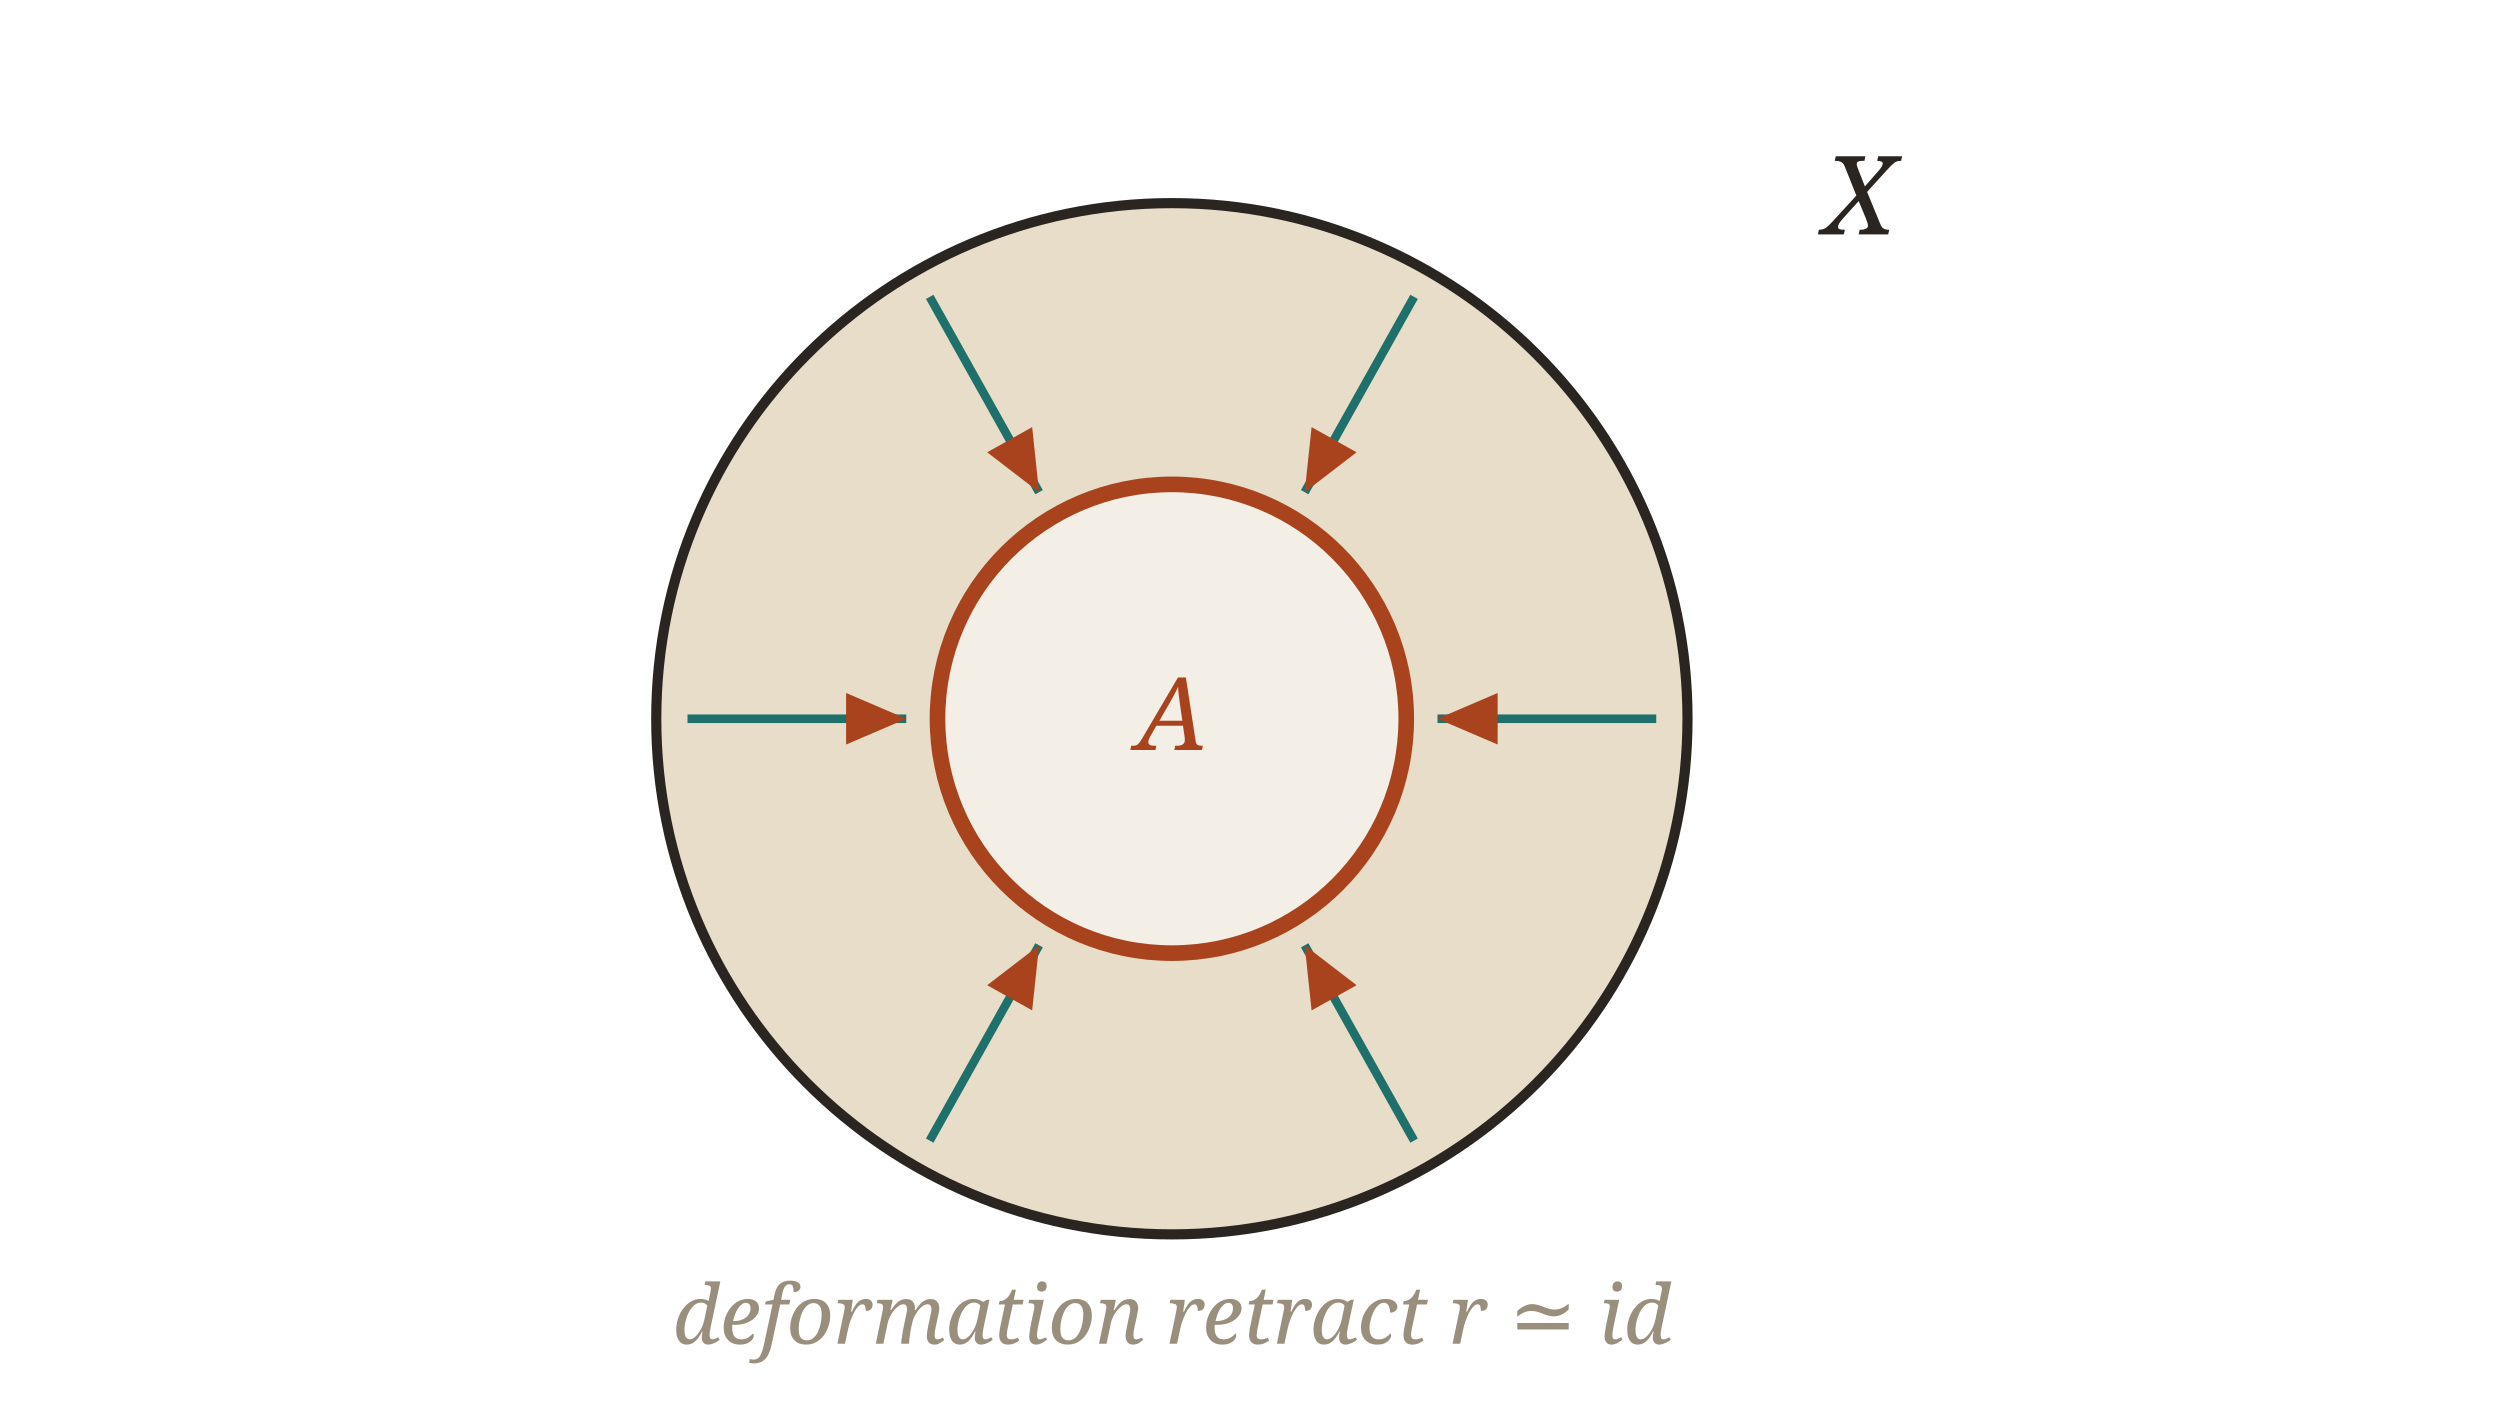
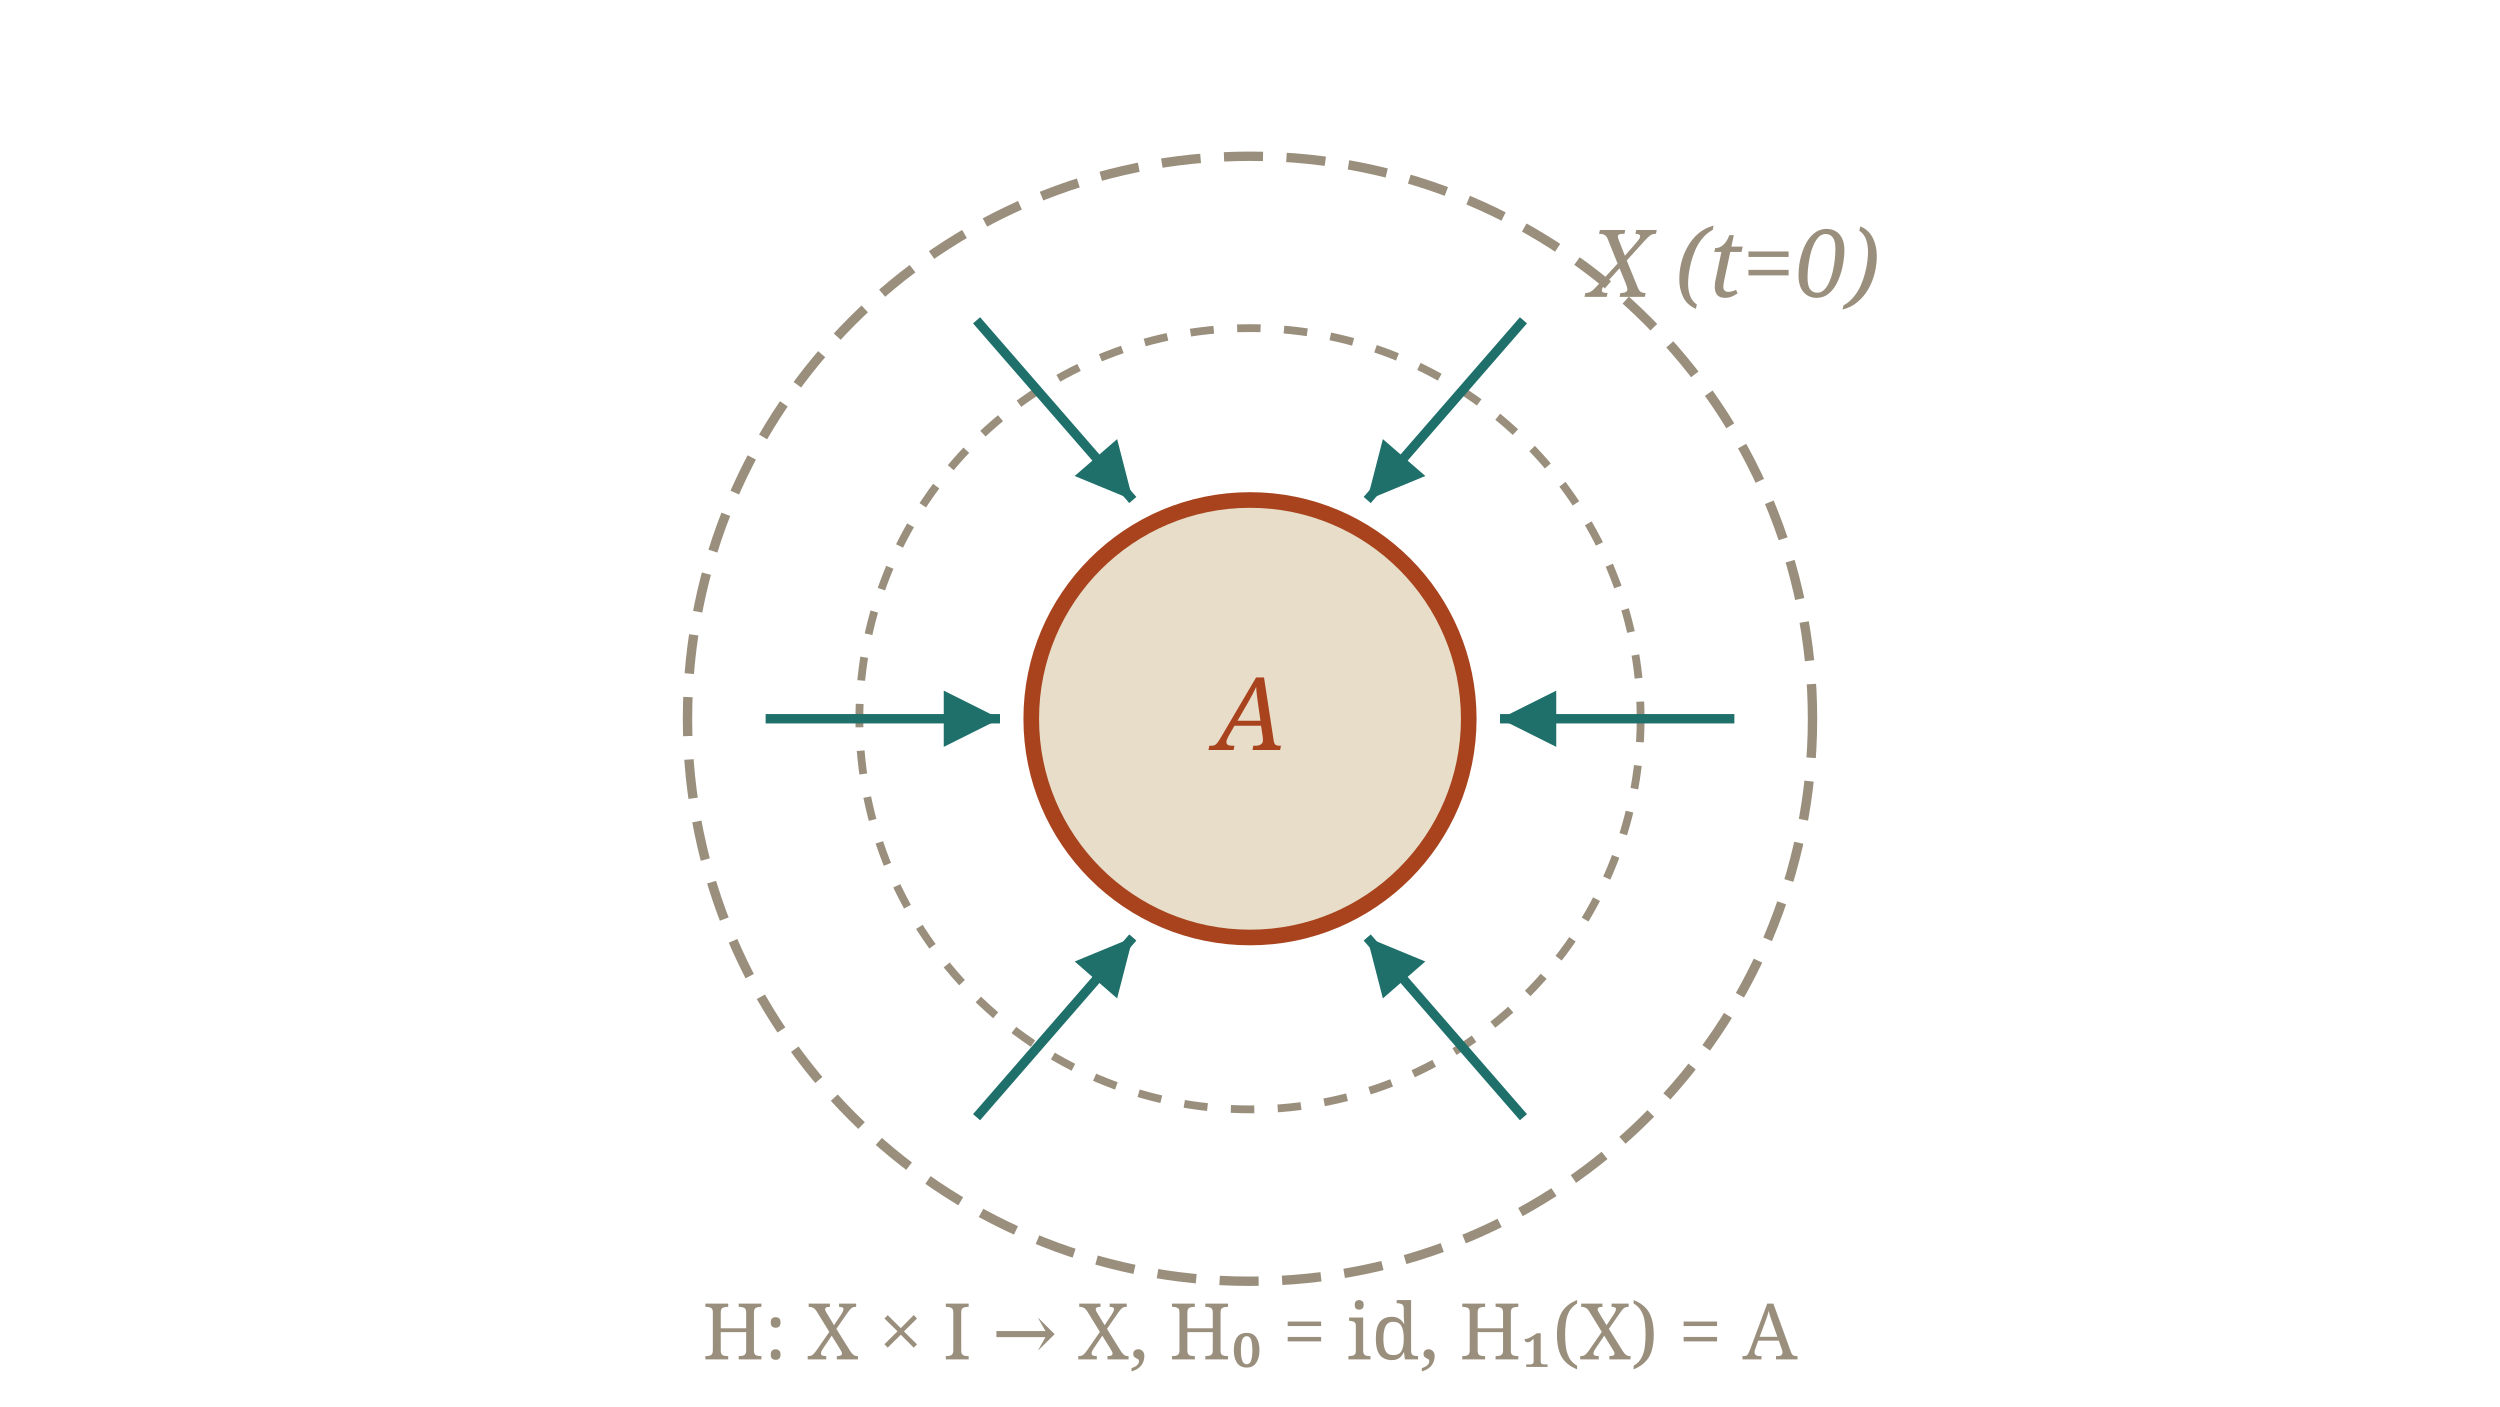
<svg xmlns="http://www.w3.org/2000/svg" viewBox="0 0 320 180" font-family="'Newsreader',Georgia,serif" role="img">
  <defs>
-     <marker id="ar" markerWidth="9" markerHeight="9" refX="7" refY="3" orient="auto">
-       <path d="M0,0 L7,3 L0,6 Z" fill="var(--dia-ink,#2a2520)" />
-     </marker>
-     <marker id="ara" markerWidth="9" markerHeight="9" refX="7" refY="3" orient="auto">
-       <path d="M0,0 L7,3 L0,6 Z" fill="var(--dia-acc,#a8431d)" />
+     <marker id="ar" markerWidth="8" markerHeight="8" refX="6" refY="3" orient="auto">
+       <path d="M0,0 L6,3 L0,6 Z" fill="var(--dia-acc2,#1f6f6b)" />
    </marker>
  </defs>
-   <circle cx="150" cy="92" r="66" fill="var(--dia-fill,#e7ddc9)" stroke="var(--dia-ink,#2a2520)" stroke-width="1.3" />
-   <circle cx="150" cy="92" r="30" fill="var(--dia-paper,#f4efe6)" stroke="var(--dia-acc,#a8431d)" stroke-width="2" />
-   <text x="150" y="96" font-size="13" fill="var(--dia-acc,#a8431d)" text-anchor="middle" font-weight="normal" font-style="italic">A</text>
-   <line x1="212" y1="92" x2="184" y2="92" stroke="var(--dia-acc2,#1f6f6b)" stroke-width="1.1" marker-end="url(#ara)" />
-   <line x1="181" y1="146" x2="167" y2="121" stroke="var(--dia-acc2,#1f6f6b)" stroke-width="1.1" marker-end="url(#ara)" />
-   <line x1="119" y1="146" x2="133" y2="121" stroke="var(--dia-acc2,#1f6f6b)" stroke-width="1.1" marker-end="url(#ara)" />
-   <line x1="88" y1="92" x2="116" y2="92" stroke="var(--dia-acc2,#1f6f6b)" stroke-width="1.1" marker-end="url(#ara)" />
-   <line x1="119" y1="38" x2="133" y2="63" stroke="var(--dia-acc2,#1f6f6b)" stroke-width="1.1" marker-end="url(#ara)" />
-   <line x1="181" y1="38" x2="167" y2="63" stroke="var(--dia-acc2,#1f6f6b)" stroke-width="1.1" marker-end="url(#ara)" />
-   <text x="238" y="30" font-size="14" fill="var(--dia-ink,#2a2520)" text-anchor="middle" font-weight="normal" font-style="italic">X</text>
-   <text x="150" y="172" font-size="10.5" fill="var(--dia-mut,#9a8f7d)" text-anchor="middle" font-weight="normal" font-style="italic">deformation retract  r ≃ id</text>
+   <circle cx="160" cy="92" r="72" fill="none" stroke="var(--dia-mut,#9a8f7d)" stroke-width="1.2" stroke-dasharray="5,3" />
+   <text x="222" y="38" font-size="12" fill="var(--dia-mut,#9a8f7d)" text-anchor="middle" font-style="italic">X  (t=0)</text>
+   <circle cx="160" cy="92" r="50" fill="none" stroke="var(--dia-mut,#9a8f7d)" stroke-width="1" stroke-dasharray="3,3" />
+   <circle cx="160" cy="92" r="28" fill="var(--dia-fill,#e7ddc9)" stroke="var(--dia-acc,#a8431d)" stroke-width="2" />
+   <text x="160" y="96" font-size="13" fill="var(--dia-acc,#a8431d)" text-anchor="middle" font-style="italic">A</text>
+   <line x1="222" y1="92" x2="192" y2="92" stroke="var(--dia-acc2,#1f6f6b)" stroke-width="1.2" marker-end="url(#ar)" />
+   <line x1="195" y1="143" x2="175" y2="120" stroke="var(--dia-acc2,#1f6f6b)" stroke-width="1.2" marker-end="url(#ar)" />
+   <line x1="125" y1="143" x2="145" y2="120" stroke="var(--dia-acc2,#1f6f6b)" stroke-width="1.2" marker-end="url(#ar)" />
+   <line x1="98" y1="92" x2="128" y2="92" stroke="var(--dia-acc2,#1f6f6b)" stroke-width="1.2" marker-end="url(#ar)" />
+   <line x1="125" y1="41" x2="145" y2="64" stroke="var(--dia-acc2,#1f6f6b)" stroke-width="1.2" marker-end="url(#ar)" />
+   <line x1="195" y1="41" x2="175" y2="64" stroke="var(--dia-acc2,#1f6f6b)" stroke-width="1.2" marker-end="url(#ar)" />
+   <text x="160" y="174" font-size="10" fill="var(--dia-mut,#9a8f7d)" text-anchor="middle">H: X × I → X,  H₀ = id,  H₁(X) = A</text>
</svg>
